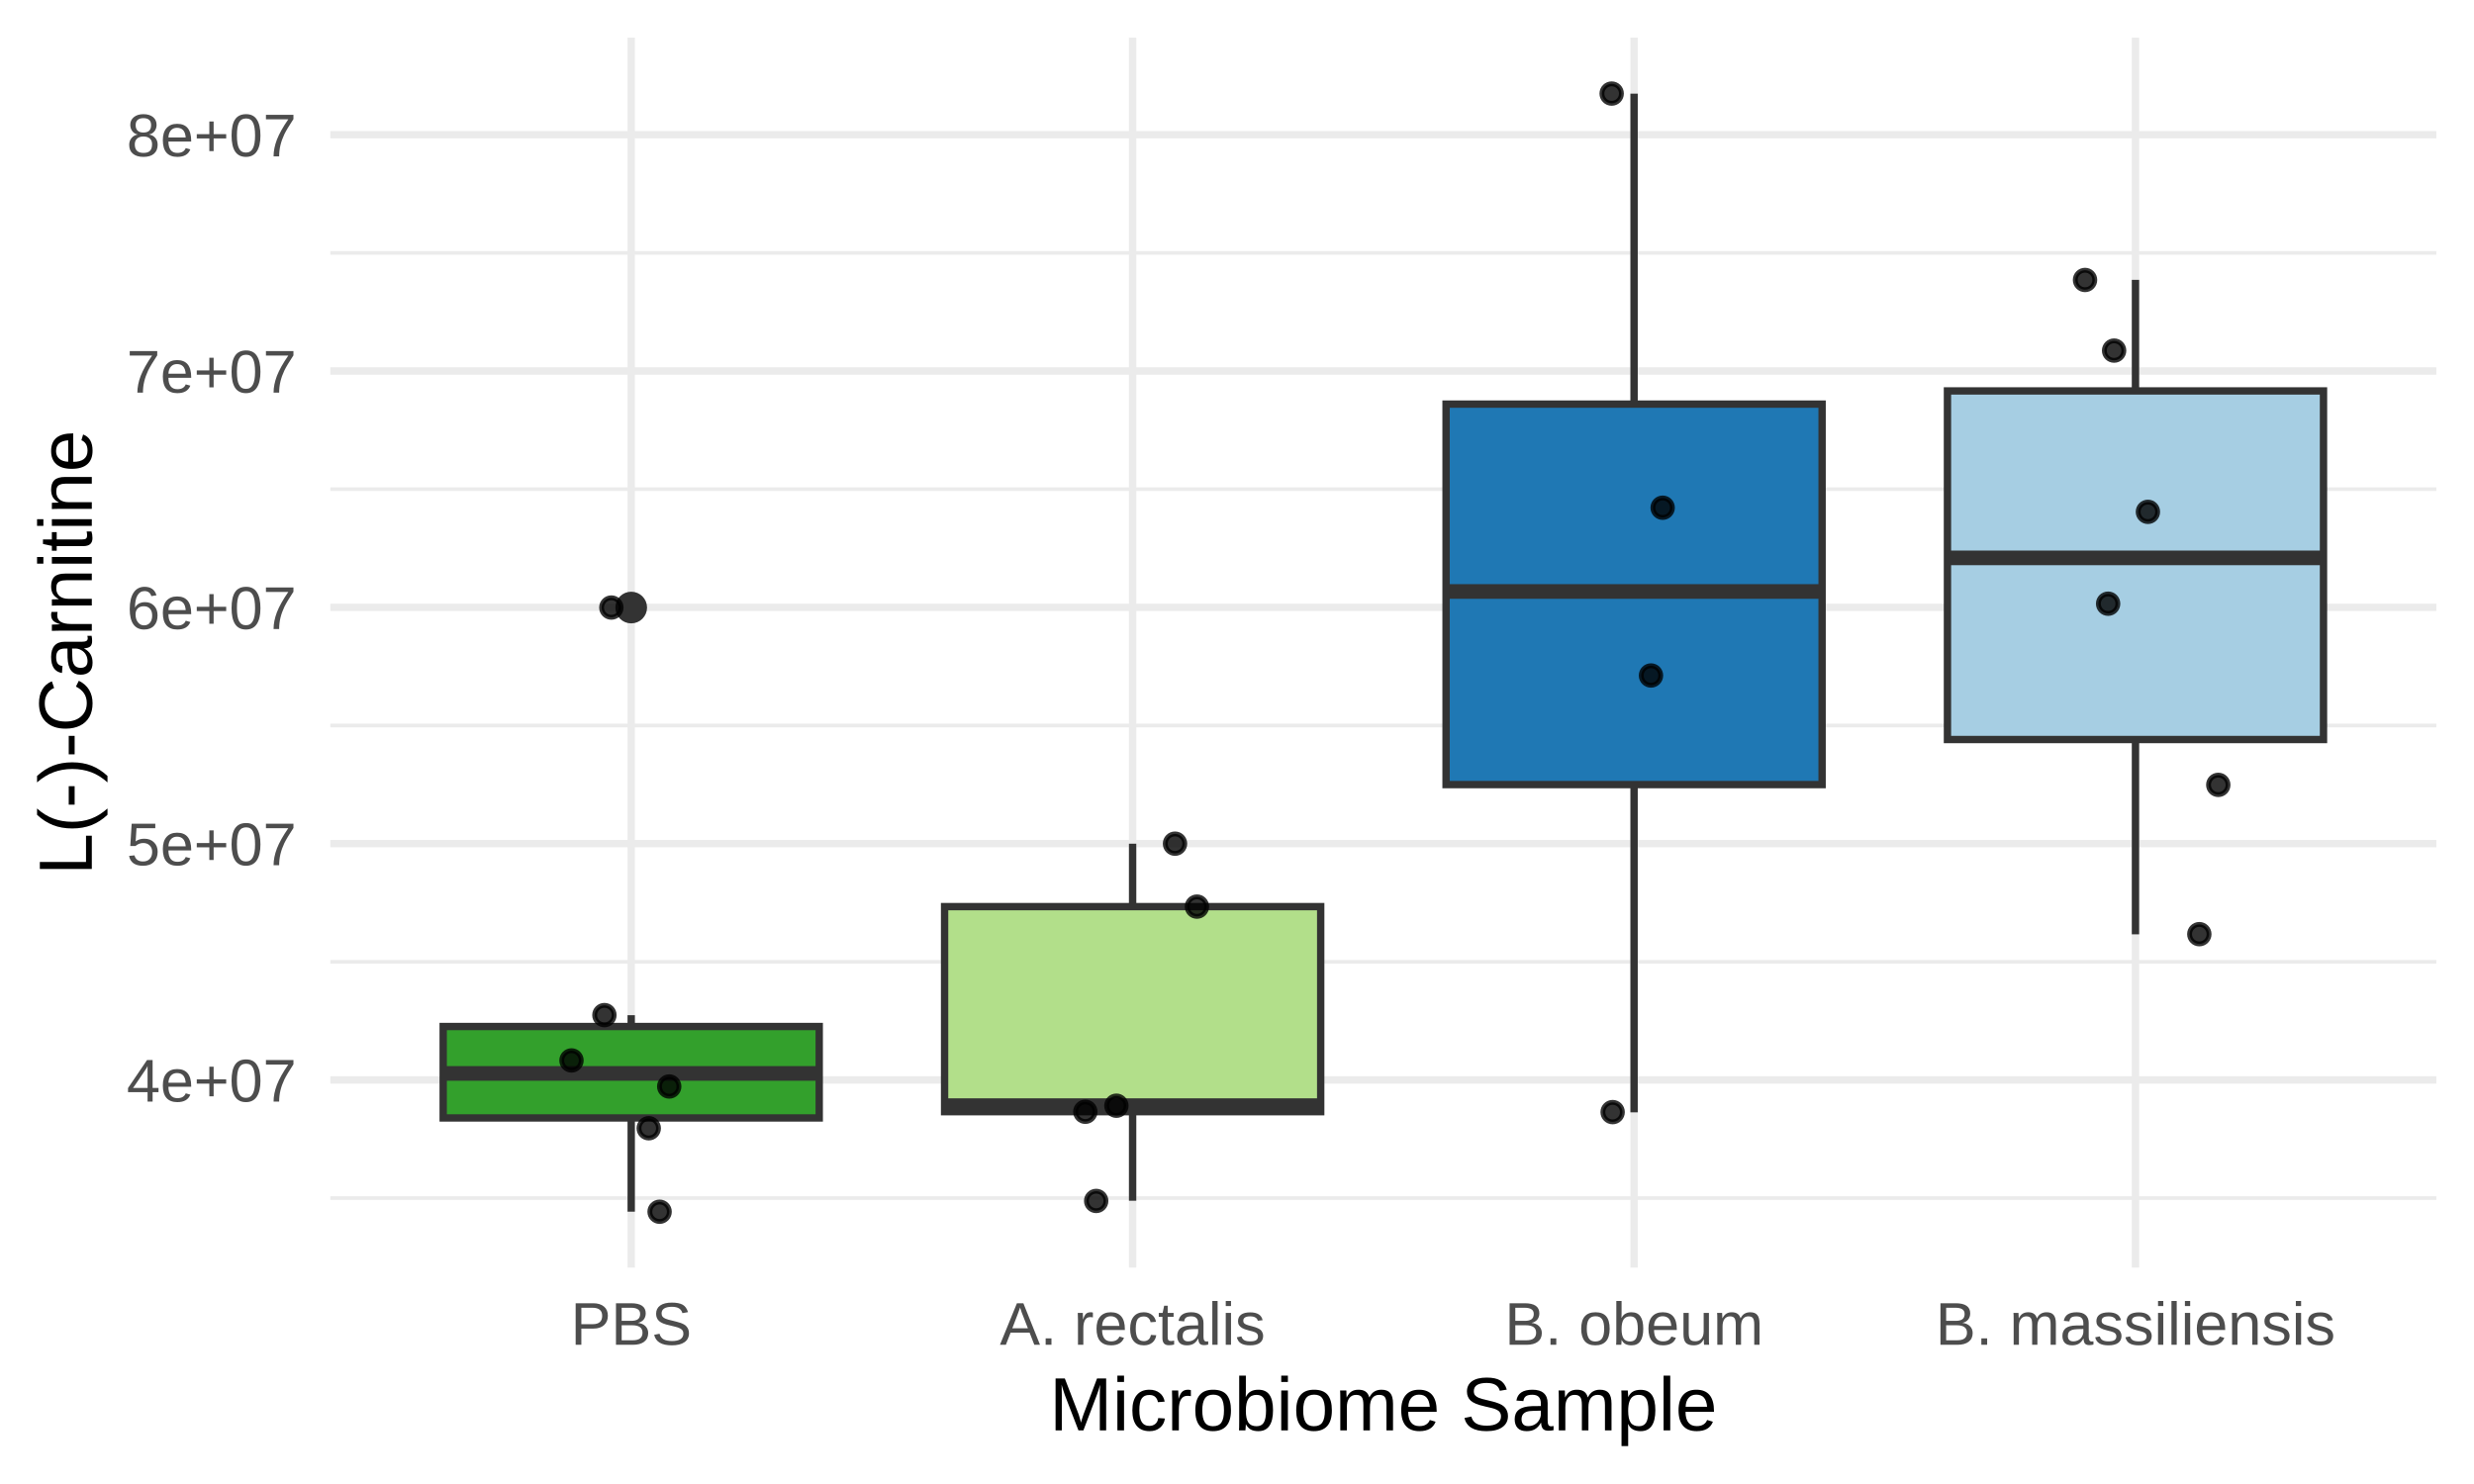
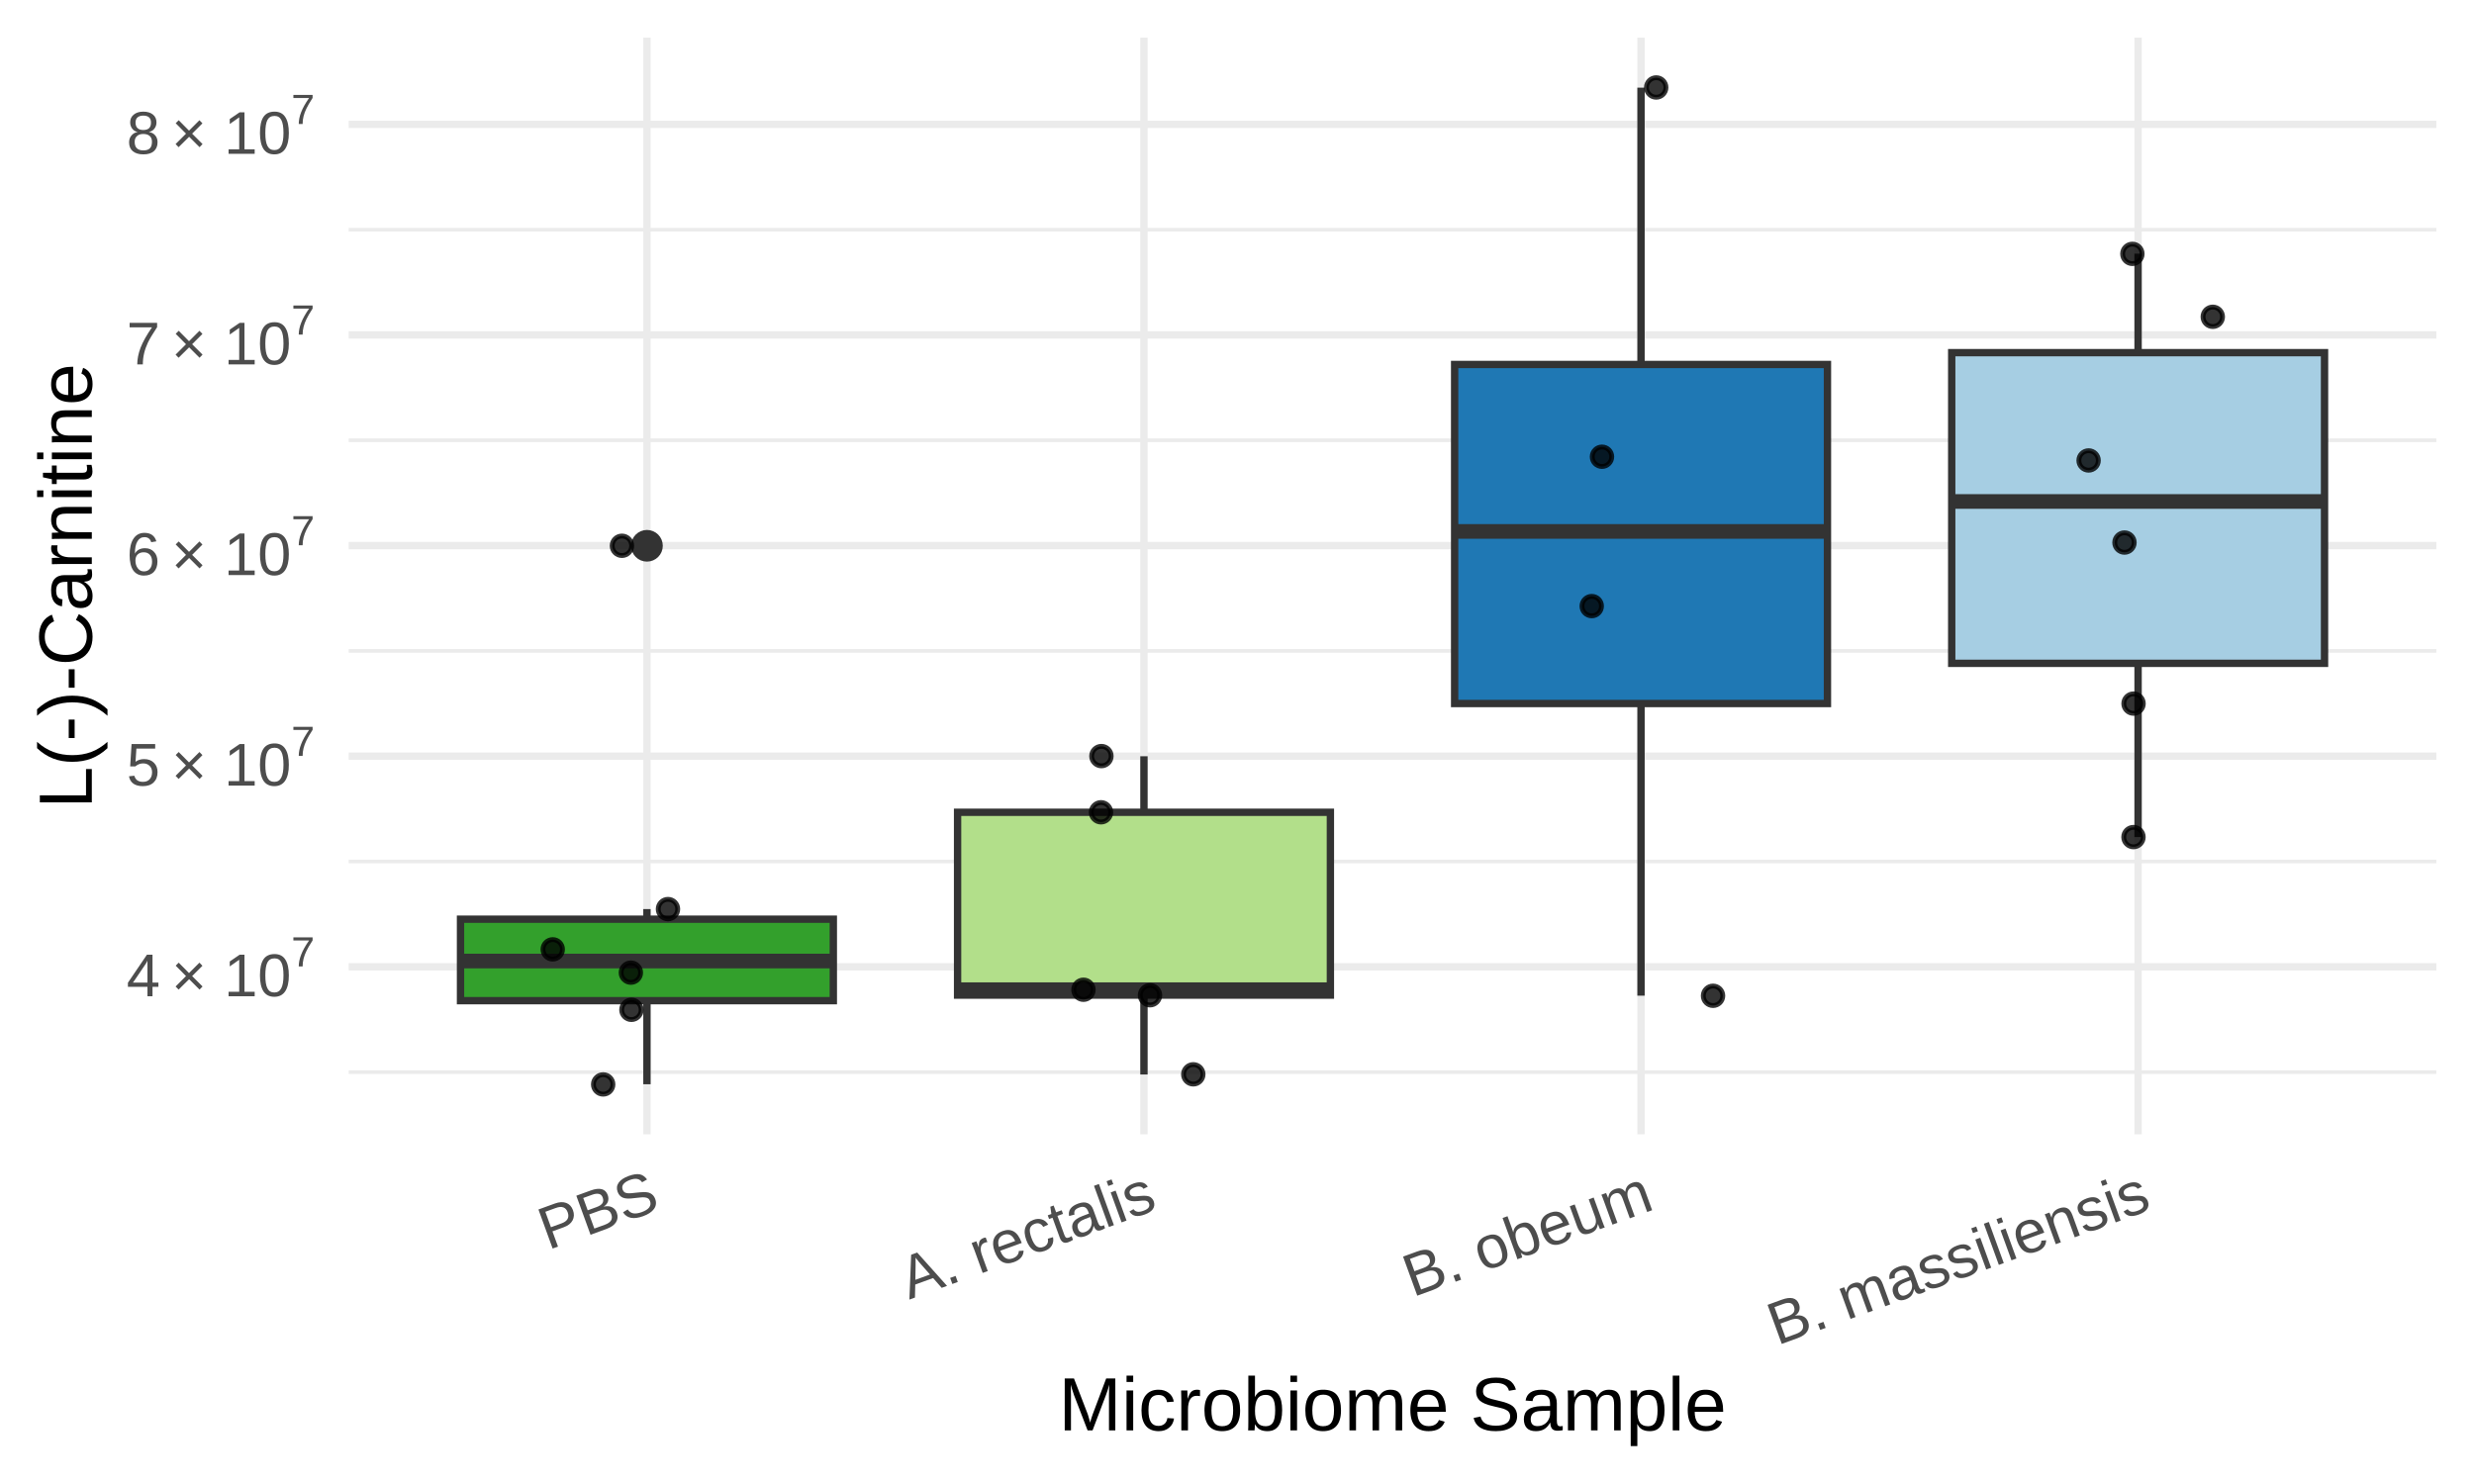
<svg xmlns="http://www.w3.org/2000/svg" class="svglite" width="360.00pt" height="216.00pt" viewBox="0 0 360.00 216.00">
  <defs>
    <style type="text/css">
    .svglite line, .svglite polyline, .svglite polygon, .svglite path, .svglite rect, .svglite circle {
      fill: none;
      stroke: #000000;
      stroke-linecap: round;
      stroke-linejoin: round;
      stroke-miterlimit: 10.00;
    }
    .svglite text {
      white-space: pre;
    }
  </style>
  </defs>
  <rect width="100%" height="100%" style="stroke: none; fill: none;" />
  <defs>
    <clipPath id="cpMC4wMHwzNjAuMDB8MC4wMHwyMTYuMDA=">
      <rect x="0.00" y="0.00" width="360.00" height="216.00" />
    </clipPath>
  </defs>
  <g clip-path="url(#cpMC4wMHwzNjAuMDB8MC4wMHwyMTYuMDA=)">
</g>
  <defs>
-     <clipPath id="cpNDguMDd8MzU0LjUyfDUuNDh8MTg0LjUw">
-       <rect x="48.07" y="5.48" width="306.45" height="179.02" />
+     <clipPath id="cpNTAuNzR8MzU0LjUyfDUuNDh8MTY1LjEw">
+       <rect x="50.74" y="5.48" width="303.78" height="159.62" />
    </clipPath>
  </defs>
-   <g clip-path="url(#cpNDguMDd8MzU0LjUyfDUuNDh8MTg0LjUw)">
-     <polyline points="48.07,174.38 354.52,174.38 " style="stroke-width: 0.53; stroke: #EBEBEB; stroke-linecap: butt;" />
-     <polyline points="48.07,139.99 354.52,139.99 " style="stroke-width: 0.53; stroke: #EBEBEB; stroke-linecap: butt;" />
-     <polyline points="48.07,105.60 354.52,105.60 " style="stroke-width: 0.53; stroke: #EBEBEB; stroke-linecap: butt;" />
-     <polyline points="48.07,71.20 354.52,71.20 " style="stroke-width: 0.53; stroke: #EBEBEB; stroke-linecap: butt;" />
-     <polyline points="48.07,36.81 354.52,36.81 " style="stroke-width: 0.53; stroke: #EBEBEB; stroke-linecap: butt;" />
-     <polyline points="48.07,157.19 354.52,157.19 " style="stroke-width: 1.07; stroke: #EBEBEB; stroke-linecap: butt;" />
-     <polyline points="48.07,122.79 354.52,122.79 " style="stroke-width: 1.07; stroke: #EBEBEB; stroke-linecap: butt;" />
-     <polyline points="48.07,88.40 354.52,88.40 " style="stroke-width: 1.07; stroke: #EBEBEB; stroke-linecap: butt;" />
-     <polyline points="48.07,54.00 354.52,54.00 " style="stroke-width: 1.07; stroke: #EBEBEB; stroke-linecap: butt;" />
-     <polyline points="48.07,19.61 354.52,19.61 " style="stroke-width: 1.07; stroke: #EBEBEB; stroke-linecap: butt;" />
-     <polyline points="91.85,184.50 91.85,5.48 " style="stroke-width: 1.07; stroke: #EBEBEB; stroke-linecap: butt;" />
-     <polyline points="164.81,184.50 164.81,5.48 " style="stroke-width: 1.07; stroke: #EBEBEB; stroke-linecap: butt;" />
-     <polyline points="237.78,184.50 237.78,5.48 " style="stroke-width: 1.07; stroke: #EBEBEB; stroke-linecap: butt;" />
-     <polyline points="310.74,184.50 310.74,5.48 " style="stroke-width: 1.07; stroke: #EBEBEB; stroke-linecap: butt;" />
-     <circle cx="91.85" cy="88.43" r="1.95" style="stroke-width: 0.71; stroke: #333333; fill: #333333;" />
-     <line x1="91.85" y1="149.41" x2="91.85" y2="147.76" style="stroke-width: 1.07; stroke: #333333; stroke-linecap: butt;" />
-     <line x1="91.85" y1="162.72" x2="91.85" y2="176.36" style="stroke-width: 1.07; stroke: #333333; stroke-linecap: butt;" />
-     <polygon points="64.49,149.41 64.49,162.72 119.21,162.72 119.21,149.41 64.49,149.41 " style="stroke-width: 1.07; stroke: #333333; stroke-linecap: butt; stroke-linejoin: miter; fill: #33A02C;" />
-     <line x1="64.49" y1="156.24" x2="119.21" y2="156.24" style="stroke-width: 2.13; stroke: #333333; stroke-linecap: butt; stroke-linejoin: miter;" />
-     <line x1="164.81" y1="131.96" x2="164.81" y2="122.80" style="stroke-width: 1.07; stroke: #333333; stroke-linecap: butt;" />
-     <line x1="164.81" y1="161.81" x2="164.81" y2="174.77" style="stroke-width: 1.07; stroke: #333333; stroke-linecap: butt;" />
-     <polygon points="137.45,131.96 137.45,161.81 192.18,161.81 192.18,131.96 137.45,131.96 " style="stroke-width: 1.07; stroke: #333333; stroke-linecap: butt; stroke-linejoin: miter; fill: #B2DF8A;" />
-     <line x1="137.45" y1="160.93" x2="192.18" y2="160.93" style="stroke-width: 2.13; stroke: #333333; stroke-linecap: butt; stroke-linejoin: miter;" />
-     <line x1="237.78" y1="58.82" x2="237.78" y2="13.63" style="stroke-width: 1.07; stroke: #333333; stroke-linecap: butt;" />
-     <line x1="237.78" y1="114.20" x2="237.78" y2="161.90" style="stroke-width: 1.07; stroke: #333333; stroke-linecap: butt;" />
-     <polygon points="210.42,58.82 210.42,114.20 265.14,114.20 265.14,58.82 210.42,58.82 " style="stroke-width: 1.07; stroke: #333333; stroke-linecap: butt; stroke-linejoin: miter; fill: #1F78B4;" />
-     <line x1="210.42" y1="86.09" x2="265.14" y2="86.09" style="stroke-width: 2.13; stroke: #333333; stroke-linecap: butt; stroke-linejoin: miter;" />
-     <line x1="310.74" y1="56.90" x2="310.74" y2="40.73" style="stroke-width: 1.07; stroke: #333333; stroke-linecap: butt;" />
-     <line x1="310.74" y1="107.64" x2="310.74" y2="135.99" style="stroke-width: 1.07; stroke: #333333; stroke-linecap: butt;" />
-     <polygon points="283.38,56.90 283.38,107.64 338.10,107.64 338.10,56.90 283.38,56.90 " style="stroke-width: 1.07; stroke: #333333; stroke-linecap: butt; stroke-linejoin: miter; fill: #A6CEE3;" />
-     <line x1="283.38" y1="81.20" x2="338.10" y2="81.20" style="stroke-width: 2.13; stroke: #333333; stroke-linecap: butt; stroke-linejoin: miter;" />
-     <circle cx="241.94" cy="73.90" r="1.42" style="stroke-width: 0.71; stroke: #000000; stroke-opacity: 0.80; fill: #000000; fill-opacity: 0.80;" />
-     <circle cx="322.79" cy="114.24" r="1.42" style="stroke-width: 0.71; stroke: #000000; stroke-opacity: 0.80; fill: #000000; fill-opacity: 0.80;" />
-     <circle cx="159.51" cy="174.80" r="1.42" style="stroke-width: 0.71; stroke: #000000; stroke-opacity: 0.80; fill: #000000; fill-opacity: 0.80;" />
-     <circle cx="170.98" cy="122.80" r="1.42" style="stroke-width: 0.71; stroke: #000000; stroke-opacity: 0.80; fill: #000000; fill-opacity: 0.80;" />
-     <circle cx="94.40" cy="164.22" r="1.42" style="stroke-width: 0.71; stroke: #000000; stroke-opacity: 0.80; fill: #000000; fill-opacity: 0.80;" />
-     <circle cx="87.95" cy="147.75" r="1.42" style="stroke-width: 0.71; stroke: #000000; stroke-opacity: 0.80; fill: #000000; fill-opacity: 0.80;" />
-     <circle cx="306.76" cy="87.87" r="1.42" style="stroke-width: 0.71; stroke: #000000; stroke-opacity: 0.80; fill: #000000; fill-opacity: 0.80;" />
-     <circle cx="234.52" cy="13.62" r="1.42" style="stroke-width: 0.71; stroke: #000000; stroke-opacity: 0.80; fill: #000000; fill-opacity: 0.80;" />
-     <circle cx="240.24" cy="98.32" r="1.42" style="stroke-width: 0.71; stroke: #000000; stroke-opacity: 0.80; fill: #000000; fill-opacity: 0.80;" />
-     <circle cx="320.03" cy="135.97" r="1.42" style="stroke-width: 0.71; stroke: #000000; stroke-opacity: 0.80; fill: #000000; fill-opacity: 0.80;" />
-     <circle cx="157.93" cy="161.82" r="1.42" style="stroke-width: 0.71; stroke: #000000; stroke-opacity: 0.80; fill: #000000; fill-opacity: 0.80;" />
-     <circle cx="174.17" cy="131.96" r="1.42" style="stroke-width: 0.71; stroke: #000000; stroke-opacity: 0.80; fill: #000000; fill-opacity: 0.80;" />
-     <circle cx="88.96" cy="88.43" r="1.42" style="stroke-width: 0.71; stroke: #000000; stroke-opacity: 0.80; fill: #000000; fill-opacity: 0.80;" />
-     <circle cx="95.98" cy="176.37" r="1.42" style="stroke-width: 0.71; stroke: #000000; stroke-opacity: 0.80; fill: #000000; fill-opacity: 0.80;" />
-     <circle cx="307.63" cy="51.03" r="1.42" style="stroke-width: 0.71; stroke: #000000; stroke-opacity: 0.80; fill: #000000; fill-opacity: 0.80;" />
-     <circle cx="234.66" cy="161.87" r="1.42" style="stroke-width: 0.71; stroke: #000000; stroke-opacity: 0.80; fill: #000000; fill-opacity: 0.80;" />
-     <circle cx="312.55" cy="74.50" r="1.42" style="stroke-width: 0.71; stroke: #000000; stroke-opacity: 0.80; fill: #000000; fill-opacity: 0.80;" />
-     <circle cx="162.45" cy="160.94" r="1.42" style="stroke-width: 0.71; stroke: #000000; stroke-opacity: 0.80; fill: #000000; fill-opacity: 0.80;" />
-     <circle cx="83.16" cy="154.35" r="1.42" style="stroke-width: 0.71; stroke: #000000; stroke-opacity: 0.80; fill: #000000; fill-opacity: 0.80;" />
-     <circle cx="97.38" cy="158.14" r="1.42" style="stroke-width: 0.71; stroke: #000000; stroke-opacity: 0.80; fill: #000000; fill-opacity: 0.80;" />
-     <circle cx="303.40" cy="40.75" r="1.42" style="stroke-width: 0.71; stroke: #000000; stroke-opacity: 0.80; fill: #000000; fill-opacity: 0.80;" />
+   <g clip-path="url(#cpNTAuNzR8MzU0LjUyfDUuNDh8MTY1LjEw)">
+     <polyline points="50.74,156.05 354.52,156.05 " style="stroke-width: 0.53; stroke: #EBEBEB; stroke-linecap: butt;" />
+     <polyline points="50.74,125.39 354.52,125.39 " style="stroke-width: 0.53; stroke: #EBEBEB; stroke-linecap: butt;" />
+     <polyline points="50.74,94.74 354.52,94.74 " style="stroke-width: 0.53; stroke: #EBEBEB; stroke-linecap: butt;" />
+     <polyline points="50.74,64.08 354.52,64.08 " style="stroke-width: 0.53; stroke: #EBEBEB; stroke-linecap: butt;" />
+     <polyline points="50.74,33.43 354.52,33.43 " style="stroke-width: 0.53; stroke: #EBEBEB; stroke-linecap: butt;" />
+     <polyline points="50.74,140.72 354.52,140.72 " style="stroke-width: 1.07; stroke: #EBEBEB; stroke-linecap: butt;" />
+     <polyline points="50.74,110.06 354.52,110.06 " style="stroke-width: 1.07; stroke: #EBEBEB; stroke-linecap: butt;" />
+     <polyline points="50.74,79.41 354.52,79.41 " style="stroke-width: 1.07; stroke: #EBEBEB; stroke-linecap: butt;" />
+     <polyline points="50.74,48.75 354.52,48.75 " style="stroke-width: 1.07; stroke: #EBEBEB; stroke-linecap: butt;" />
+     <polyline points="50.74,18.10 354.52,18.10 " style="stroke-width: 1.07; stroke: #EBEBEB; stroke-linecap: butt;" />
+     <polyline points="94.14,165.10 94.14,5.48 " style="stroke-width: 1.07; stroke: #EBEBEB; stroke-linecap: butt;" />
+     <polyline points="166.46,165.10 166.46,5.48 " style="stroke-width: 1.07; stroke: #EBEBEB; stroke-linecap: butt;" />
+     <polyline points="238.79,165.10 238.79,5.48 " style="stroke-width: 1.07; stroke: #EBEBEB; stroke-linecap: butt;" />
+     <polyline points="311.12,165.10 311.12,5.48 " style="stroke-width: 1.07; stroke: #EBEBEB; stroke-linecap: butt;" />
+     <circle cx="94.14" cy="79.44" r="1.95" style="stroke-width: 0.71; stroke: #333333; fill: #333333;" />
+     <line x1="94.14" y1="133.79" x2="94.14" y2="132.32" style="stroke-width: 1.07; stroke: #333333; stroke-linecap: butt;" />
+     <line x1="94.14" y1="145.65" x2="94.14" y2="157.81" style="stroke-width: 1.07; stroke: #333333; stroke-linecap: butt;" />
+     <polygon points="67.01,133.79 67.01,145.65 121.26,145.65 121.26,133.79 67.01,133.79 " style="stroke-width: 1.07; stroke: #333333; stroke-linecap: butt; stroke-linejoin: miter; fill: #33A02C;" />
+     <line x1="67.01" y1="139.88" x2="121.26" y2="139.88" style="stroke-width: 2.13; stroke: #333333; stroke-linecap: butt; stroke-linejoin: miter;" />
+     <line x1="166.46" y1="118.23" x2="166.46" y2="110.07" style="stroke-width: 1.07; stroke: #333333; stroke-linecap: butt;" />
+     <line x1="166.46" y1="144.84" x2="166.46" y2="156.39" style="stroke-width: 1.07; stroke: #333333; stroke-linecap: butt;" />
+     <polygon points="139.34,118.23 139.34,144.84 193.59,144.84 193.59,118.23 139.34,118.23 " style="stroke-width: 1.07; stroke: #333333; stroke-linecap: butt; stroke-linejoin: miter; fill: #B2DF8A;" />
+     <line x1="139.34" y1="144.05" x2="193.59" y2="144.05" style="stroke-width: 2.13; stroke: #333333; stroke-linecap: butt; stroke-linejoin: miter;" />
+     <line x1="238.79" y1="53.05" x2="238.79" y2="12.76" style="stroke-width: 1.07; stroke: #333333; stroke-linecap: butt;" />
+     <line x1="238.79" y1="102.40" x2="238.79" y2="144.92" style="stroke-width: 1.07; stroke: #333333; stroke-linecap: butt;" />
+     <polygon points="211.67,53.05 211.67,102.40 265.92,102.40 265.92,53.05 211.67,53.05 " style="stroke-width: 1.07; stroke: #333333; stroke-linecap: butt; stroke-linejoin: miter; fill: #1F78B4;" />
+     <line x1="211.67" y1="77.35" x2="265.92" y2="77.35" style="stroke-width: 2.13; stroke: #333333; stroke-linecap: butt; stroke-linejoin: miter;" />
+     <line x1="311.12" y1="51.33" x2="311.12" y2="36.92" style="stroke-width: 1.07; stroke: #333333; stroke-linecap: butt;" />
+     <line x1="311.12" y1="96.55" x2="311.12" y2="121.83" style="stroke-width: 1.07; stroke: #333333; stroke-linecap: butt;" />
+     <polygon points="284.00,51.33 284.00,96.55 338.25,96.55 338.25,51.33 284.00,51.33 " style="stroke-width: 1.07; stroke: #333333; stroke-linecap: butt; stroke-linejoin: miter; fill: #A6CEE3;" />
+     <line x1="284.00" y1="72.99" x2="338.25" y2="72.99" style="stroke-width: 2.13; stroke: #333333; stroke-linecap: butt; stroke-linejoin: miter;" />
+     <circle cx="233.11" cy="66.48" r="1.42" style="stroke-width: 0.71; stroke: #000000; stroke-opacity: 0.80; fill: #000000; fill-opacity: 0.80;" />
+     <circle cx="310.46" cy="102.41" r="1.42" style="stroke-width: 0.71; stroke: #000000; stroke-opacity: 0.80; fill: #000000; fill-opacity: 0.80;" />
+     <circle cx="173.64" cy="156.37" r="1.42" style="stroke-width: 0.71; stroke: #000000; stroke-opacity: 0.80; fill: #000000; fill-opacity: 0.80;" />
+     <circle cx="160.27" cy="110.05" r="1.42" style="stroke-width: 0.71; stroke: #000000; stroke-opacity: 0.80; fill: #000000; fill-opacity: 0.80;" />
+     <circle cx="91.88" cy="146.98" r="1.42" style="stroke-width: 0.71; stroke: #000000; stroke-opacity: 0.80; fill: #000000; fill-opacity: 0.80;" />
+     <circle cx="97.20" cy="132.32" r="1.42" style="stroke-width: 0.71; stroke: #000000; stroke-opacity: 0.80; fill: #000000; fill-opacity: 0.80;" />
+     <circle cx="309.14" cy="78.97" r="1.42" style="stroke-width: 0.71; stroke: #000000; stroke-opacity: 0.80; fill: #000000; fill-opacity: 0.80;" />
+     <circle cx="241.00" cy="12.73" r="1.42" style="stroke-width: 0.71; stroke: #000000; stroke-opacity: 0.80; fill: #000000; fill-opacity: 0.80;" />
+     <circle cx="231.62" cy="88.22" r="1.42" style="stroke-width: 0.71; stroke: #000000; stroke-opacity: 0.80; fill: #000000; fill-opacity: 0.80;" />
+     <circle cx="310.45" cy="121.84" r="1.42" style="stroke-width: 0.71; stroke: #000000; stroke-opacity: 0.80; fill: #000000; fill-opacity: 0.80;" />
+     <circle cx="167.34" cy="144.86" r="1.42" style="stroke-width: 0.71; stroke: #000000; stroke-opacity: 0.80; fill: #000000; fill-opacity: 0.80;" />
+     <circle cx="160.21" cy="118.23" r="1.42" style="stroke-width: 0.71; stroke: #000000; stroke-opacity: 0.80; fill: #000000; fill-opacity: 0.80;" />
+     <circle cx="90.50" cy="79.44" r="1.42" style="stroke-width: 0.71; stroke: #000000; stroke-opacity: 0.80; fill: #000000; fill-opacity: 0.80;" />
+     <circle cx="87.77" cy="157.84" r="1.42" style="stroke-width: 0.71; stroke: #000000; stroke-opacity: 0.80; fill: #000000; fill-opacity: 0.80;" />
+     <circle cx="321.99" cy="46.11" r="1.42" style="stroke-width: 0.71; stroke: #000000; stroke-opacity: 0.80; fill: #000000; fill-opacity: 0.80;" />
+     <circle cx="249.27" cy="144.94" r="1.42" style="stroke-width: 0.71; stroke: #000000; stroke-opacity: 0.80; fill: #000000; fill-opacity: 0.80;" />
+     <circle cx="303.92" cy="67.02" r="1.42" style="stroke-width: 0.71; stroke: #000000; stroke-opacity: 0.80; fill: #000000; fill-opacity: 0.80;" />
+     <circle cx="157.66" cy="144.06" r="1.42" style="stroke-width: 0.71; stroke: #000000; stroke-opacity: 0.80; fill: #000000; fill-opacity: 0.80;" />
+     <circle cx="80.43" cy="138.18" r="1.42" style="stroke-width: 0.71; stroke: #000000; stroke-opacity: 0.80; fill: #000000; fill-opacity: 0.80;" />
+     <circle cx="91.80" cy="141.57" r="1.42" style="stroke-width: 0.71; stroke: #000000; stroke-opacity: 0.80; fill: #000000; fill-opacity: 0.80;" />
+     <circle cx="310.29" cy="36.95" r="1.42" style="stroke-width: 0.71; stroke: #000000; stroke-opacity: 0.80; fill: #000000; fill-opacity: 0.80;" />
  </g>
  <g clip-path="url(#cpMC4wMHwzNjAuMDB8MC4wMHwyMTYuMDA=)">
-     <text x="43.14" y="160.34" text-anchor="end" style="font-size: 8.80px;fill: #4D4D4D; font-family: &quot;Arial&quot;;" textLength="24.72px" lengthAdjust="spacingAndGlyphs">4e+07</text>
-     <text x="43.14" y="125.94" text-anchor="end" style="font-size: 8.80px;fill: #4D4D4D; font-family: &quot;Arial&quot;;" textLength="24.72px" lengthAdjust="spacingAndGlyphs">5e+07</text>
-     <text x="43.14" y="91.55" text-anchor="end" style="font-size: 8.80px;fill: #4D4D4D; font-family: &quot;Arial&quot;;" textLength="24.72px" lengthAdjust="spacingAndGlyphs">6e+07</text>
-     <text x="43.14" y="57.15" text-anchor="end" style="font-size: 8.80px;fill: #4D4D4D; font-family: &quot;Arial&quot;;" textLength="24.72px" lengthAdjust="spacingAndGlyphs">7e+07</text>
-     <text x="43.14" y="22.76" text-anchor="end" style="font-size: 8.80px;fill: #4D4D4D; font-family: &quot;Arial&quot;;" textLength="24.72px" lengthAdjust="spacingAndGlyphs">8e+07</text>
-     <text x="91.85" y="195.74" text-anchor="middle" style="font-size: 8.80px;fill: #4D4D4D; font-family: &quot;Arial&quot;;" textLength="17.60px" lengthAdjust="spacingAndGlyphs">PBS</text>
-     <text x="164.81" y="195.74" text-anchor="middle" style="font-size: 8.80px;fill: #4D4D4D; font-family: &quot;Arial&quot;;" textLength="38.64px" lengthAdjust="spacingAndGlyphs">A. rectalis</text>
-     <text x="237.78" y="195.74" text-anchor="middle" style="font-size: 8.80px;fill: #4D4D4D; font-family: &quot;Arial&quot;;" textLength="37.68px" lengthAdjust="spacingAndGlyphs">B. obeum</text>
-     <text x="310.74" y="195.74" text-anchor="middle" style="font-size: 8.80px;fill: #4D4D4D; font-family: &quot;Arial&quot;;" textLength="58.18px" lengthAdjust="spacingAndGlyphs">B. massiliensis</text>
-     <text x="201.30" y="208.20" text-anchor="middle" style="font-size: 11.00px; font-family: &quot;Arial&quot;;" textLength="97.22px" lengthAdjust="spacingAndGlyphs">Microbiome Sample</text>
-     <text transform="translate(13.36,94.99) rotate(-90)" text-anchor="middle" style="font-size: 11.00px; font-family: &quot;Arial&quot;;" textLength="64.81px" lengthAdjust="spacingAndGlyphs">L(-)-Carnitine</text>
+     <text x="18.41" y="145.01" style="font-size: 8.80px;fill: #4D4D4D; font-family: &quot;Arial&quot;;" textLength="4.90px" lengthAdjust="spacingAndGlyphs">4</text>
+     <text x="24.94" y="145.01" style="font-size: 8.80px;fill: #4D4D4D; font-family: &quot;Arial&quot;;" textLength="6.02px" lengthAdjust="spacingAndGlyphs">×</text>
+     <text x="32.59" y="145.01" style="font-size: 8.80px;fill: #4D4D4D; font-family: &quot;Arial&quot;;" textLength="9.79px" lengthAdjust="spacingAndGlyphs">10</text>
+     <text x="42.38" y="140.67" style="font-size: 6.16px;fill: #4D4D4D; font-family: &quot;Arial&quot;;" textLength="3.43px" lengthAdjust="spacingAndGlyphs">7</text>
+     <text x="18.41" y="114.35" style="font-size: 8.80px;fill: #4D4D4D; font-family: &quot;Arial&quot;;" textLength="4.90px" lengthAdjust="spacingAndGlyphs">5</text>
+     <text x="24.94" y="114.35" style="font-size: 8.80px;fill: #4D4D4D; font-family: &quot;Arial&quot;;" textLength="6.02px" lengthAdjust="spacingAndGlyphs">×</text>
+     <text x="32.59" y="114.35" style="font-size: 8.80px;fill: #4D4D4D; font-family: &quot;Arial&quot;;" textLength="9.79px" lengthAdjust="spacingAndGlyphs">10</text>
+     <text x="42.38" y="110.02" style="font-size: 6.16px;fill: #4D4D4D; font-family: &quot;Arial&quot;;" textLength="3.43px" lengthAdjust="spacingAndGlyphs">7</text>
+     <text x="18.41" y="83.70" style="font-size: 8.80px;fill: #4D4D4D; font-family: &quot;Arial&quot;;" textLength="4.90px" lengthAdjust="spacingAndGlyphs">6</text>
+     <text x="24.94" y="83.70" style="font-size: 8.80px;fill: #4D4D4D; font-family: &quot;Arial&quot;;" textLength="6.02px" lengthAdjust="spacingAndGlyphs">×</text>
+     <text x="32.59" y="83.70" style="font-size: 8.80px;fill: #4D4D4D; font-family: &quot;Arial&quot;;" textLength="9.79px" lengthAdjust="spacingAndGlyphs">10</text>
+     <text x="42.38" y="79.36" style="font-size: 6.16px;fill: #4D4D4D; font-family: &quot;Arial&quot;;" textLength="3.43px" lengthAdjust="spacingAndGlyphs">7</text>
+     <text x="18.41" y="53.04" style="font-size: 8.80px;fill: #4D4D4D; font-family: &quot;Arial&quot;;" textLength="4.90px" lengthAdjust="spacingAndGlyphs">7</text>
+     <text x="24.94" y="53.04" style="font-size: 8.80px;fill: #4D4D4D; font-family: &quot;Arial&quot;;" textLength="6.02px" lengthAdjust="spacingAndGlyphs">×</text>
+     <text x="32.59" y="53.04" style="font-size: 8.80px;fill: #4D4D4D; font-family: &quot;Arial&quot;;" textLength="9.79px" lengthAdjust="spacingAndGlyphs">10</text>
+     <text x="42.38" y="48.70" style="font-size: 6.16px;fill: #4D4D4D; font-family: &quot;Arial&quot;;" textLength="3.43px" lengthAdjust="spacingAndGlyphs">7</text>
+     <text x="18.41" y="22.39" style="font-size: 8.80px;fill: #4D4D4D; font-family: &quot;Arial&quot;;" textLength="4.90px" lengthAdjust="spacingAndGlyphs">8</text>
+     <text x="24.94" y="22.39" style="font-size: 8.80px;fill: #4D4D4D; font-family: &quot;Arial&quot;;" textLength="6.02px" lengthAdjust="spacingAndGlyphs">×</text>
+     <text x="32.59" y="22.39" style="font-size: 8.80px;fill: #4D4D4D; font-family: &quot;Arial&quot;;" textLength="9.79px" lengthAdjust="spacingAndGlyphs">10</text>
+     <text x="42.38" y="18.05" style="font-size: 6.16px;fill: #4D4D4D; font-family: &quot;Arial&quot;;" textLength="3.43px" lengthAdjust="spacingAndGlyphs">7</text>
+     <text transform="translate(96.29,175.95) rotate(-20)" text-anchor="end" style="font-size: 8.80px;fill: #4D4D4D; font-family: &quot;Arial&quot;;" textLength="17.60px" lengthAdjust="spacingAndGlyphs">PBS</text>
+     <text transform="translate(168.62,175.95) rotate(-20)" text-anchor="end" style="font-size: 8.80px;fill: #4D4D4D; font-family: &quot;Arial&quot;;" textLength="38.64px" lengthAdjust="spacingAndGlyphs">A. rectalis</text>
+     <text transform="translate(240.95,175.95) rotate(-20)" text-anchor="end" style="font-size: 8.80px;fill: #4D4D4D; font-family: &quot;Arial&quot;;" textLength="37.68px" lengthAdjust="spacingAndGlyphs">B. obeum</text>
+     <text transform="translate(313.28,175.95) rotate(-20)" text-anchor="end" style="font-size: 8.80px;fill: #4D4D4D; font-family: &quot;Arial&quot;;" textLength="58.18px" lengthAdjust="spacingAndGlyphs">B. massiliensis</text>
+     <text x="202.63" y="208.20" text-anchor="middle" style="font-size: 11.00px; font-family: &quot;Arial&quot;;" textLength="97.22px" lengthAdjust="spacingAndGlyphs">Microbiome Sample</text>
+     <text transform="translate(13.36,85.29) rotate(-90)" text-anchor="middle" style="font-size: 11.00px; font-family: &quot;Arial&quot;;" textLength="64.81px" lengthAdjust="spacingAndGlyphs">L(-)-Carnitine</text>
  </g>
</svg>
